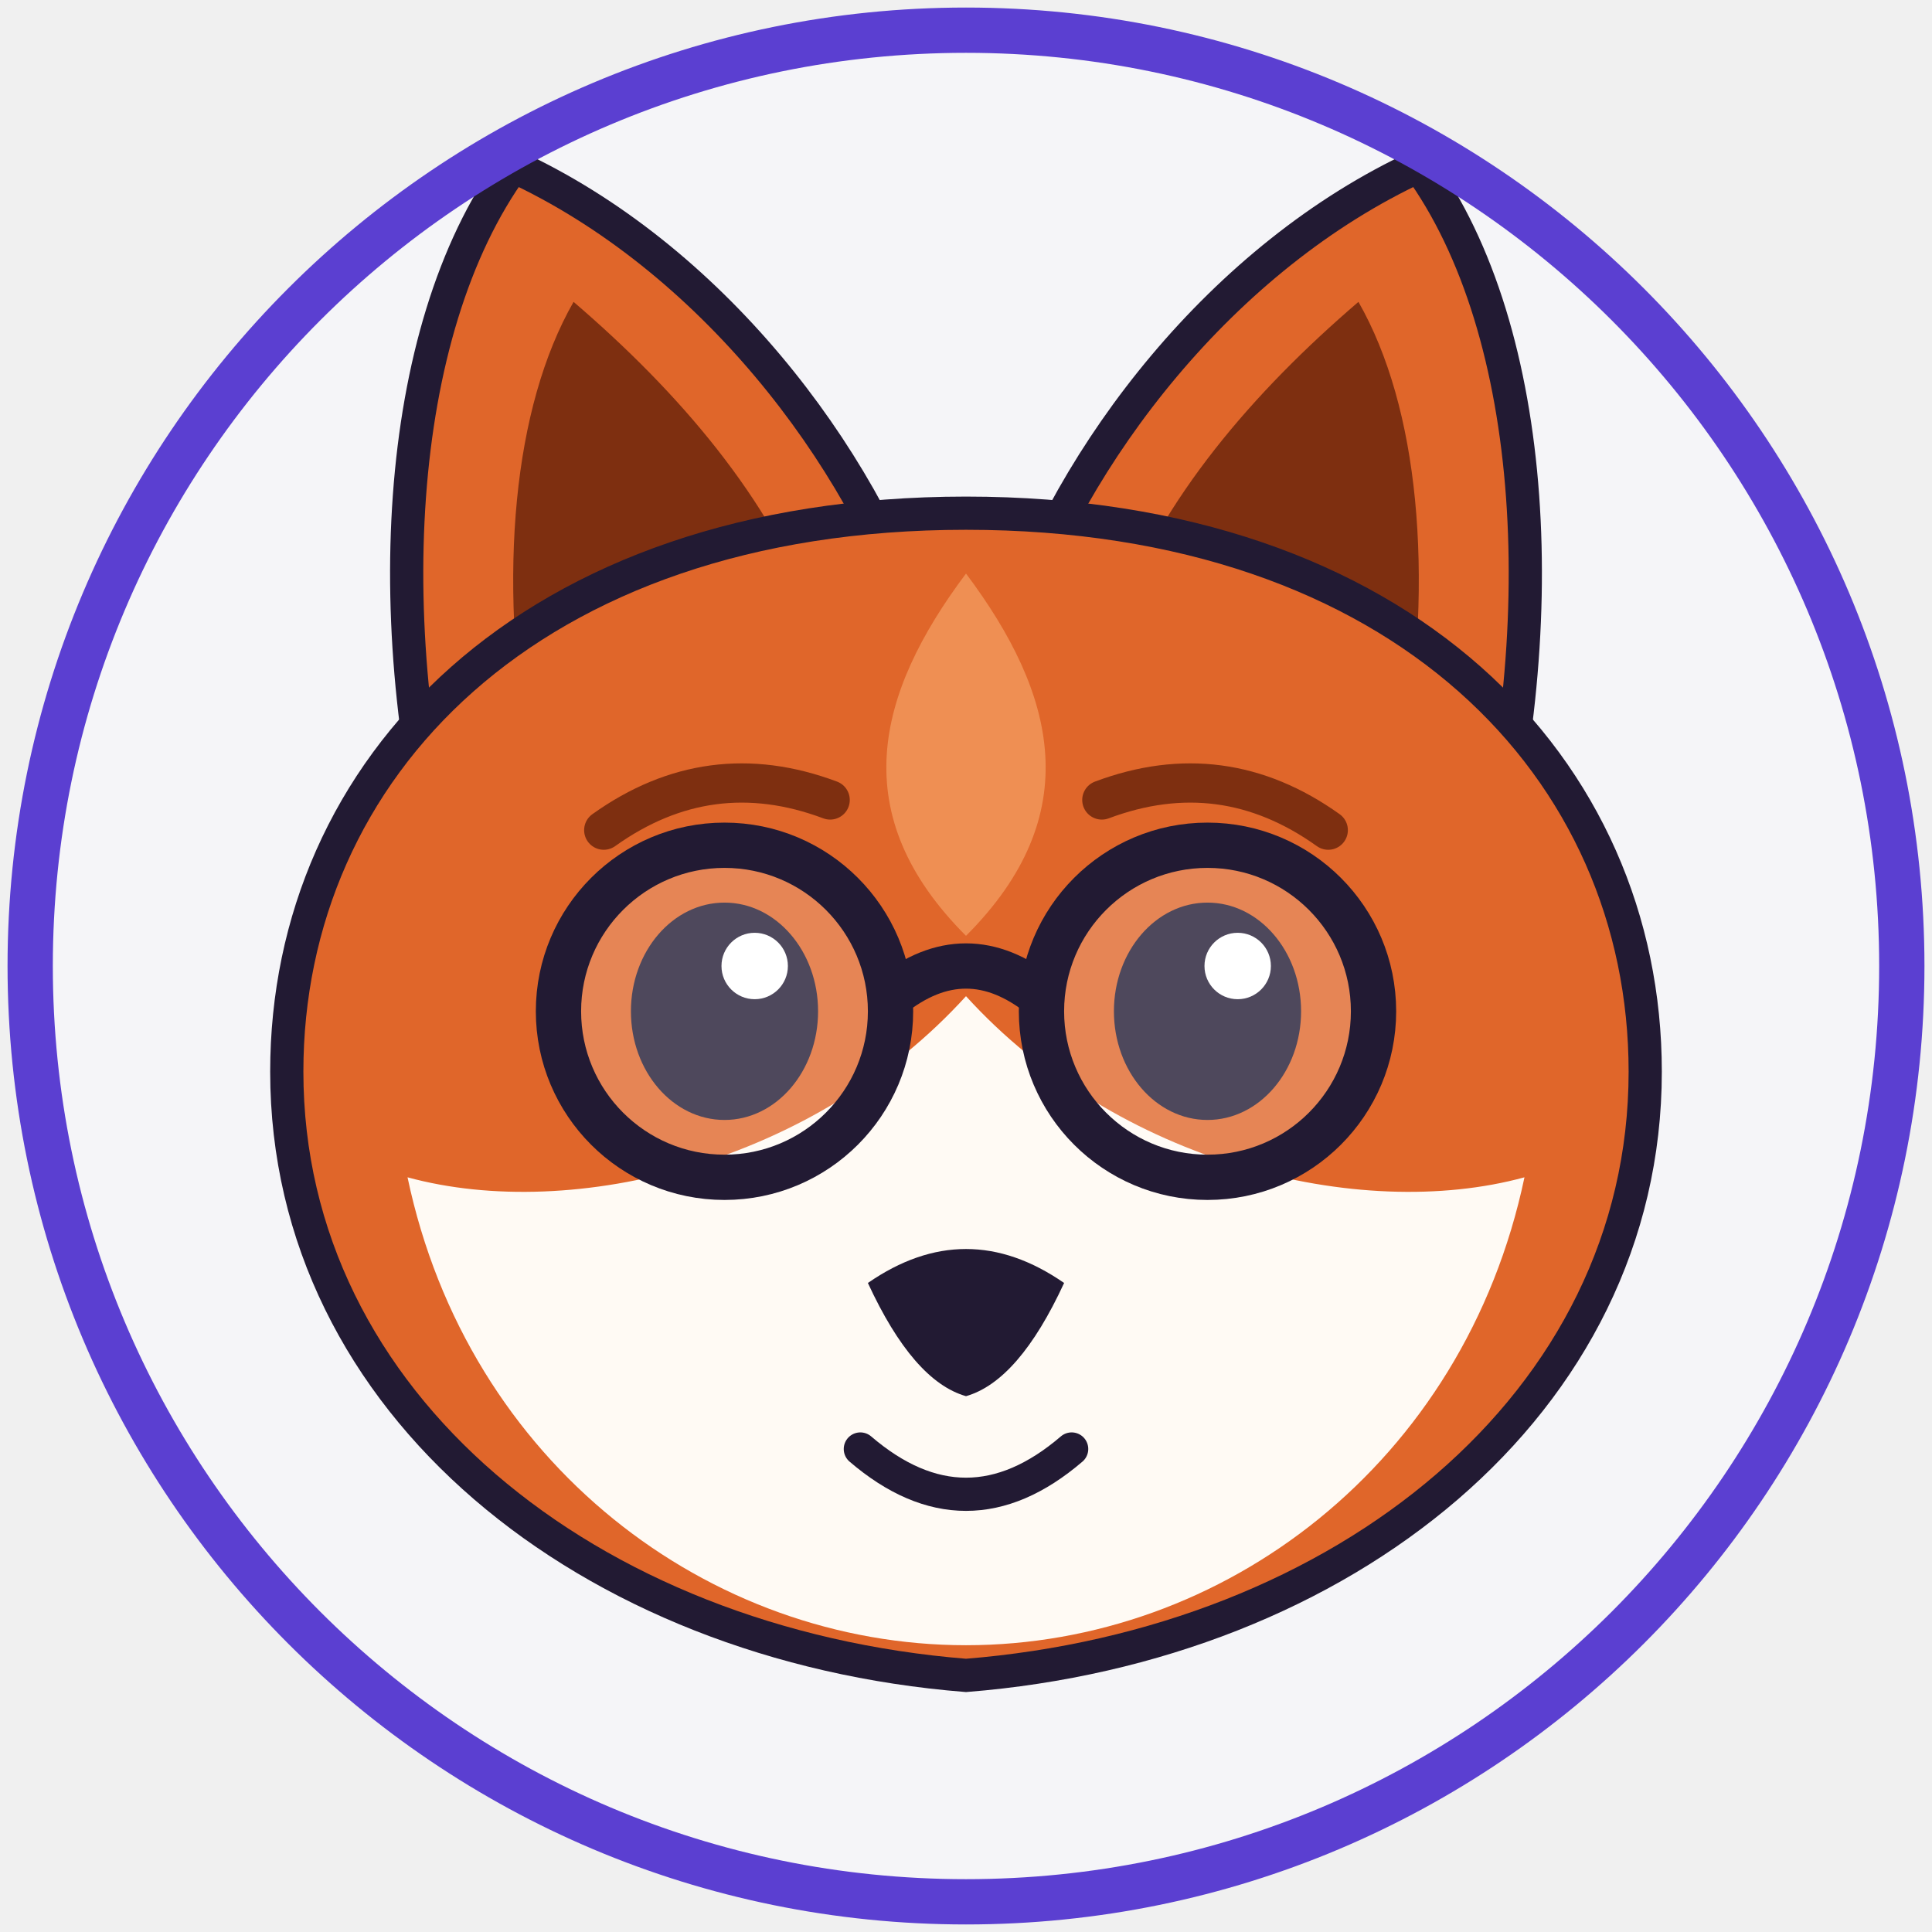
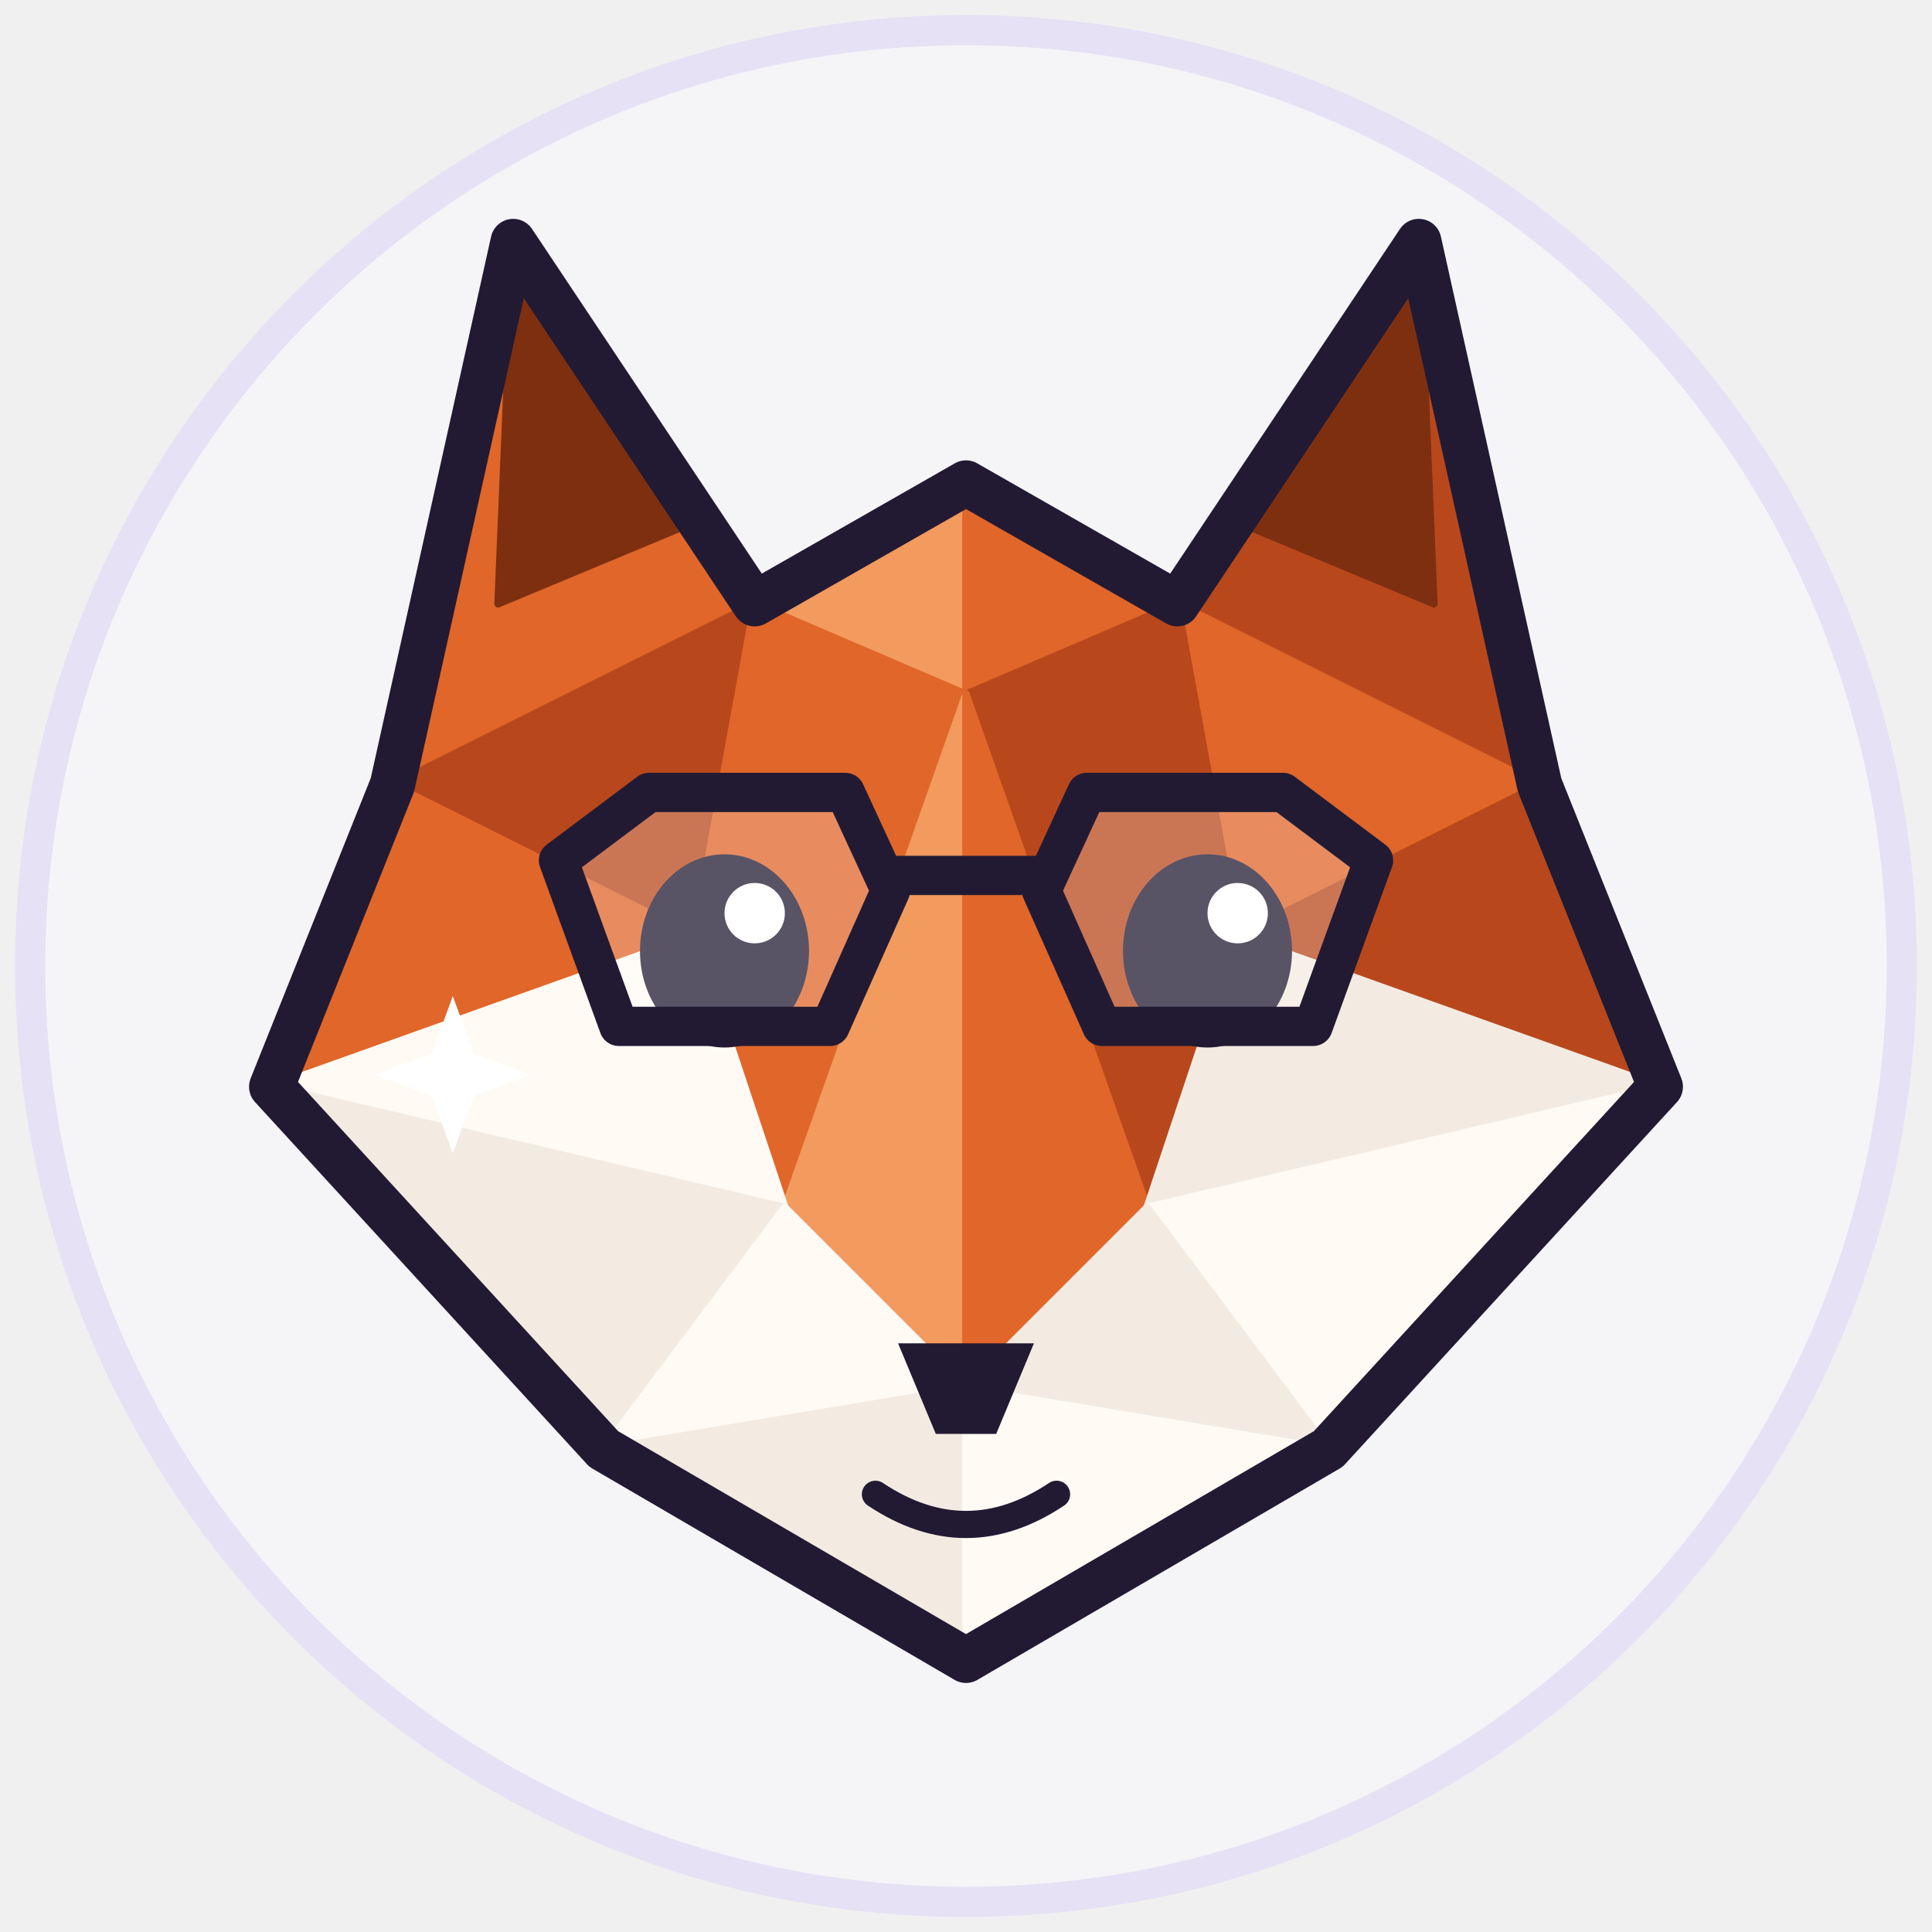
<svg xmlns="http://www.w3.org/2000/svg" viewBox="0 0 128 128" role="img" aria-label="Chico">
  <defs>
-     <clipPath id="c-chico">
+     <clipPath id="c-facetas-chico">
      <circle cx="64" cy="64" r="62" />
    </clipPath>
  </defs>
-   <circle cx="64" cy="64" r="62" fill="#f5f5f8" />
-   <g clip-path="url(#c-chico)">
-     <path d="M30 60 C25 42 26 22 34 11 C47 17 57 30 61 42 Z" fill="#e0662a" stroke="#221a33" stroke-width="2.2" stroke-linejoin="round" />
-     <path d="M35 50 C33 38 34 27 38 20 C45 26 51 33 54 41 Z" fill="#7e2f10" />
-     <g transform="translate(128 0) scale(-1 1)">
-       <path d="M30 60 C25 42 26 22 34 11 C47 17 57 30 61 42 Z" fill="#e0662a" stroke="#221a33" stroke-width="2.2" stroke-linejoin="round" />
-       <path d="M35 50 C33 38 34 27 38 20 C45 26 51 33 54 41 Z" fill="#7e2f10" />
+   <circle cx="64" cy="64" r="62" fill="#f5f5f8" stroke="#e6e1f5" stroke-width="2" />
+   <g clip-path="url(#c-facetas-chico)">
+     <polygon points="34,16 50,40 26,52" fill="#e0662a" stroke="#e0662a" stroke-width="0.5" stroke-linejoin="round" />
+     <polygon points="34,16 45,35 33,40" fill="#7e2f10" stroke="#7e2f10" stroke-width="0.5" stroke-linejoin="round" />
+     <polygon points="94,16 78,40 102,52" fill="#b8481c" stroke="#b8481c" stroke-width="0.5" stroke-linejoin="round" />
+     <polygon points="94,16 83,35 95,40" fill="#7e2f10" stroke="#7e2f10" stroke-width="0.5" stroke-linejoin="round" />
+     <polygon points="50,40 64,32 64,46" fill="#f39a5e" stroke="#f39a5e" stroke-width="0.5" stroke-linejoin="round" />
+     <polygon points="64,32 78,40 64,46" fill="#e0662a" stroke="#e0662a" stroke-width="0.5" stroke-linejoin="round" />
+     <polygon points="26,52 50,40 46,62" fill="#b8481c" stroke="#b8481c" stroke-width="0.5" stroke-linejoin="round" />
+     <polygon points="50,40 64,46 46,62" fill="#e0662a" stroke="#e0662a" stroke-width="0.5" stroke-linejoin="round" />
+     <polygon points="102,52 78,40 82,62" fill="#e0662a" stroke="#e0662a" stroke-width="0.5" stroke-linejoin="round" />
+     <polygon points="78,40 64,46 82,62" fill="#b8481c" stroke="#b8481c" stroke-width="0.5" stroke-linejoin="round" />
+     <polygon points="64,46 46,62 52,80" fill="#e0662a" stroke="#e0662a" stroke-width="0.5" stroke-linejoin="round" />
+     <polygon points="64,46 82,62 76,80" fill="#b8481c" stroke="#b8481c" stroke-width="0.5" stroke-linejoin="round" />
+     <polygon points="64,46 52,80 64,92" fill="#f39a5e" stroke="#f39a5e" stroke-width="0.5" stroke-linejoin="round" />
+     <polygon points="64,46 76,80 64,92" fill="#e0662a" stroke="#e0662a" stroke-width="0.5" stroke-linejoin="round" />
+     <polygon points="26,52 46,62 18,72" fill="#e0662a" stroke="#e0662a" stroke-width="0.5" stroke-linejoin="round" />
+     <polygon points="102,52 82,62 110,72" fill="#b8481c" stroke="#b8481c" stroke-width="0.5" stroke-linejoin="round" />
+     <polygon points="18,72 46,62 52,80" fill="#fffaf4" stroke="#fffaf4" stroke-width="0.5" stroke-linejoin="round" />
+     <polygon points="18,72 52,80 40,96" fill="#f3ebe2" stroke="#f3ebe2" stroke-width="0.5" stroke-linejoin="round" />
+     <polygon points="110,72 82,62 76,80" fill="#f3ebe2" stroke="#f3ebe2" stroke-width="0.5" stroke-linejoin="round" />
+     <polygon points="110,72 76,80 88,96" fill="#fffaf4" stroke="#fffaf4" stroke-width="0.5" stroke-linejoin="round" />
+     <polygon points="40,96 52,80 64,92" fill="#fffaf4" stroke="#fffaf4" stroke-width="0.5" stroke-linejoin="round" />
+     <polygon points="88,96 76,80 64,92" fill="#f3ebe2" stroke="#f3ebe2" stroke-width="0.5" stroke-linejoin="round" />
+     <polygon points="40,96 64,92 64,110" fill="#f3ebe2" stroke="#f3ebe2" stroke-width="0.5" stroke-linejoin="round" />
+     <polygon points="88,96 64,92 64,110" fill="#fffaf4" stroke="#fffaf4" stroke-width="0.5" stroke-linejoin="round" />
+     <path d="M34 16 L50 40 L64 32 L78 40 L94 16 L102 52 L110 72 L88 96 L64 110 L40 96 L18 72 L26 52 Z" fill="none" stroke="#221a33" stroke-width="3" stroke-linejoin="round" />
+     <g fill="#221a33">
+       <ellipse cx="48" cy="63" rx="5.6" ry="6.4" />
+       <ellipse cx="80" cy="63" rx="5.6" ry="6.4" />
    </g>
-     <path d="M64 34 C93 34 109 51 109 71 C109 93 89 109 64 111 C39 109 19 93 19 71 C19 51 35 34 64 34 Z" fill="#e0662a" stroke="#221a33" stroke-width="2.2" />
-     <path d="M64 38 C70 46 72 54 64 62 C56 54 58 46 64 38 Z" fill="#f39a5e" opacity="0.8" />
-     <path d="M64 66 C74 77 90 81 101 78 C97 97 81 109 64 109 C47 109 31 97 27 78 C38 81 54 77 64 66 Z" fill="#fffaf4" stroke="none" stroke-width="1.5" />
-     <ellipse cx="48" cy="67" rx="6.2" ry="7.2" fill="#221a33" />
-     <circle cx="50" cy="64" r="2.2" fill="#fff" />
-     <ellipse cx="80" cy="67" rx="6.2" ry="7.2" fill="#221a33" />
-     <circle cx="82" cy="64" r="2.2" fill="#fff" />
-     <path d="M40 55 Q47 50 55 53" fill="none" stroke="#7e2f10" stroke-width="2.6" stroke-linecap="round" />
-     <path d="M88 55 Q81 50 73 53" fill="none" stroke="#7e2f10" stroke-width="2.6" stroke-linecap="round" />
-     <path d="M57.5 85 Q64 80.5 70.5 85 Q67.5 91.5 64 92.5 Q60.5 91.5 57.5 85 Z" fill="#221a33" />
-     <path d="M57 96 Q64 102 71 96" fill="none" stroke="#221a33" stroke-width="2.2" stroke-linecap="round" />
-     <g fill="rgba(255,255,255,0.2)" stroke="#221a33" stroke-width="3">
-       <circle cx="48" cy="67" r="11" />
-       <circle cx="80" cy="67" r="11" />
+     <g fill="#fff">
+       <circle cx="50" cy="60.5" r="2" />
+       <circle cx="82" cy="60.5" r="2" />
    </g>
-     <path d="M59 66 Q64 62 69 66" fill="none" stroke="#221a33" stroke-width="3" />
+     <polygon points="59.5,89 68.5,89 66,95 62,95" fill="#221a33" />
+     <path d="M58 99 Q64 103 70 99" fill="none" stroke="#221a33" stroke-width="1.8" stroke-linecap="round" />
+     <path d="M30 66 l1.4 3.8 3.8 1.4 -3.8 1.4 -1.4 3.8 -1.4 -3.8 -3.8 -1.4 3.8 -1.4z" fill="#fff" />
+     <g stroke="#221a33" stroke-width="2.6" stroke-linejoin="round" fill="rgba(255,255,255,0.25)">
+       <polygon points="37,57 43,52.5 56,52.5 59,59 55,68 41,68" />
+       <polygon points="91,57 85,52.5 72,52.5 69,59 73,68 87,68" />
+     </g>
+     <path d="M59 58 L69 58" stroke="#221a33" stroke-width="2.6" />
  </g>
-   <circle cx="64" cy="64" r="62" fill="none" stroke="#5b3fd1" stroke-width="3" />
</svg>
